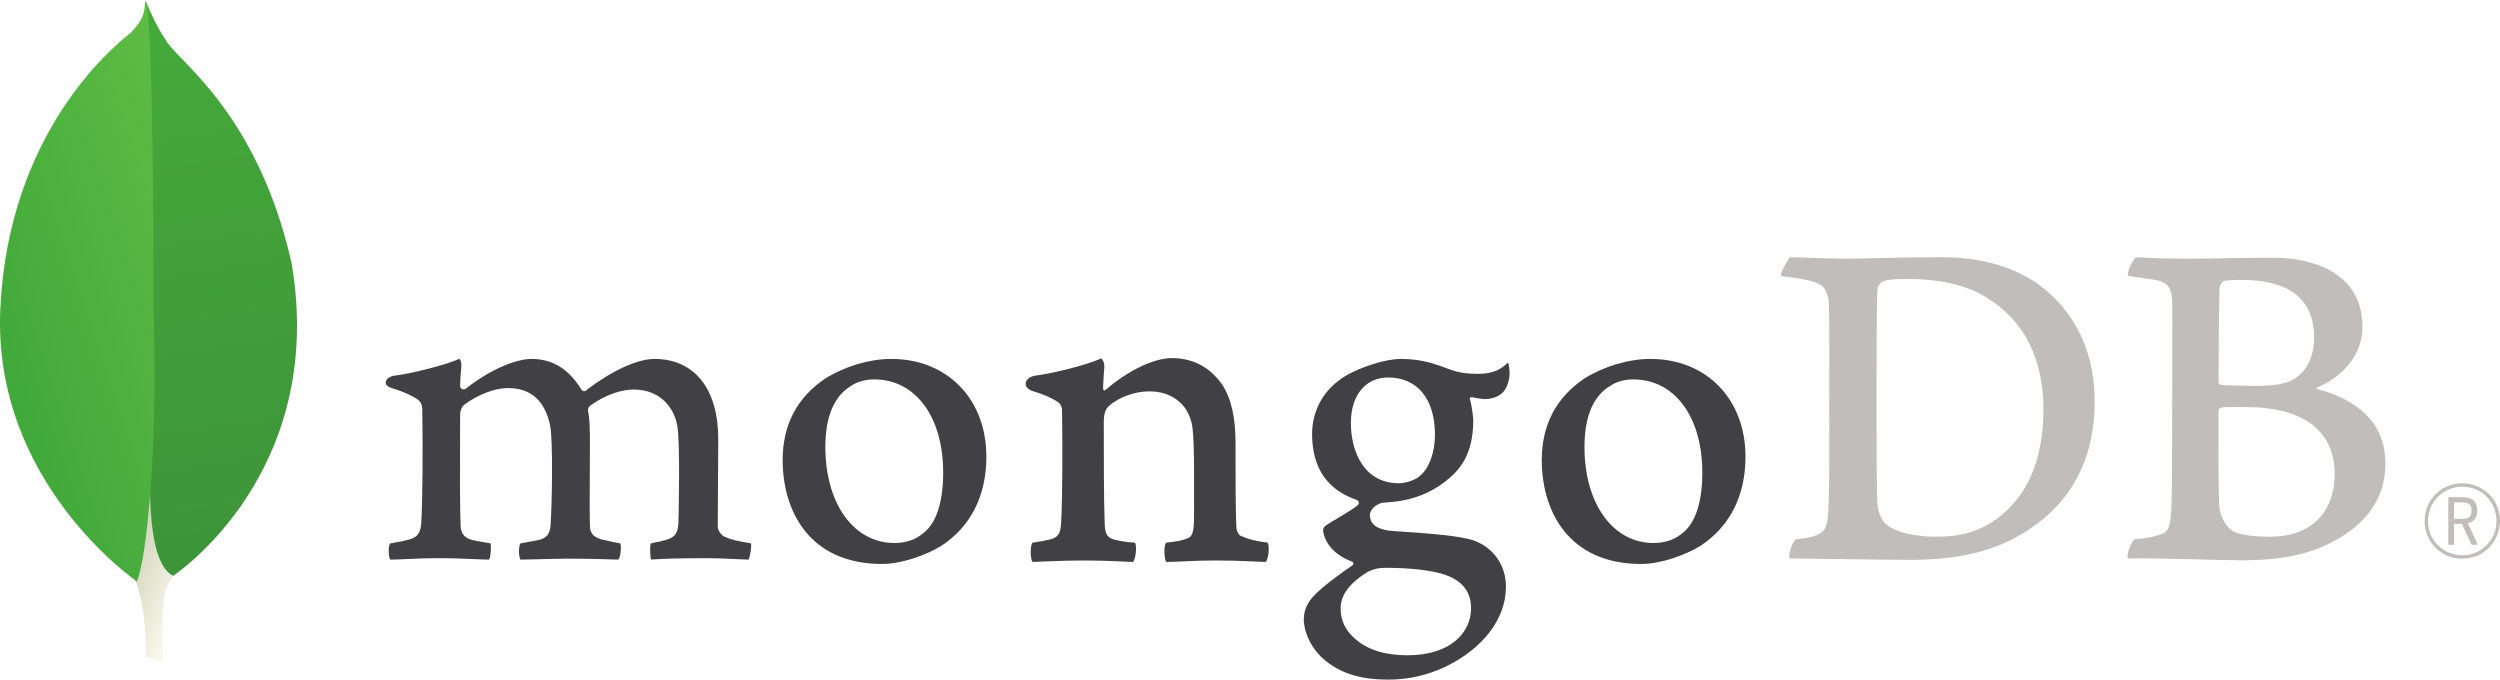
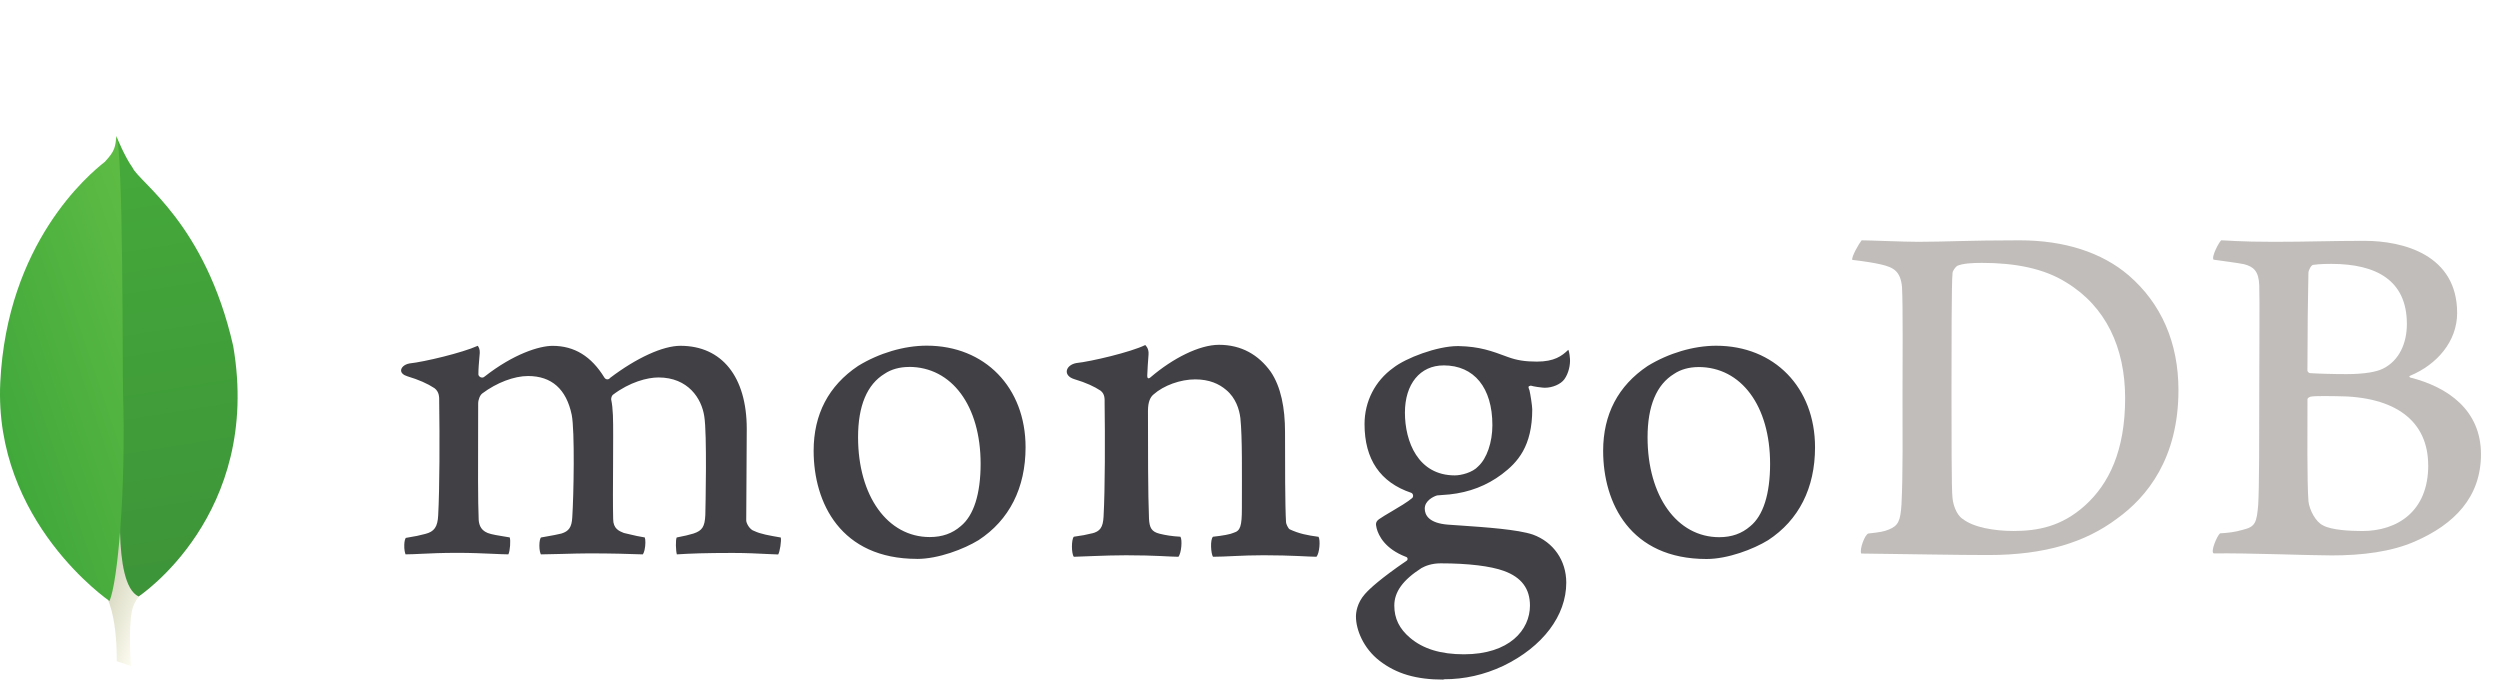
- <svg xmlns="http://www.w3.org/2000/svg" id="svg2" version="1.1" xml:space="preserve" width="526.812" height="143.212" viewBox="0 0 526.812 143.212">
-   <defs id="defs6">
-     <clipPath clipPathUnits="userSpaceOnUse" id="clipPath18">
-       <path d="m 275.945,28.672 -29.961,9.918 c 0,0 3.821,151.64 -50.867,162.258 -36.062,41.785 5.551,1784.892 136.559,5.972 0,0 -44.84,-22.515 -53.328,-60.75 -8.485,-38.261 -2.403,-117.398 -2.403,-117.398 z" id="path20" />
+ <svg xmlns="http://www.w3.org/2000/svg" width="526.813" height="143.212" viewBox="0 0 526.812 143.212">
+   <defs>
+     <clipPath id="a">
+       <path d="M275.945 28.672l-29.96 9.918s3.82 151.64-50.868 162.258c-36.062 41.785 5.55 1784.892 136.56 5.972 0 0-44.84-22.515-53.33-60.75-8.484-38.26-2.402-117.398-2.402-117.398z" />
    </clipPath>
-     <linearGradient x1="0" y1="0" x2="1" y2="0" gradientUnits="userSpaceOnUse" gradientTransform="matrix(344.394,-116.194,-104.815,-309.067,77.7619,575.995)" spreadMethod="pad" id="linearGradient22">
-       <stop style="stop-opacity:1;stop-color:#929669" offset="0" id="stop24" />
-       <stop style="stop-opacity:1;stop-color:#929669" offset="0.231" id="stop26" />
-       <stop style="stop-opacity:1;stop-color:#fdfcf1" offset="1" id="stop28" />
+     <linearGradient id="b" x2="1" gradientUnits="userSpaceOnUse" gradientTransform="matrix(344.4 -116.2 -104.8 -309.1 77.8 576)">
+       <stop offset="0" stop-color="#929669" />
+       <stop offset=".231" stop-color="#929669" />
+       <stop offset="1" stop-color="#fdfcf1" />
    </linearGradient>
-     <clipPath clipPathUnits="userSpaceOnUse" id="clipPath36">
-       <path d="m 292.098,175.105 c 0,0 260.343,171.469 199.351,527.575 -58.738,258.718 -197.418,343.77 -212.32,376.24 -16.406,22.98 -32.93,63.71 -32.93,63.71 l 11.074,-720.864 c 0,0 -22.906,-220.11 34.825,-246.661 z" id="path38" />
+     <clipPath id="c">
+       <path d="M292.098 175.105s260.343 171.47 199.35 527.575c-58.737 258.718-197.417 343.77-212.32 376.24-16.405 22.98-32.93 63.71-32.93 63.71l11.075-720.864s-22.906-220.11 34.825-246.66z" />
    </clipPath>
-     <linearGradient x1="0" y1="0" x2="1" y2="0" gradientUnits="userSpaceOnUse" gradientTransform="matrix(241.166,-936.211,-1007.33,-161.502,203.932,1135.85)" spreadMethod="pad" id="linearGradient40">
-       <stop style="stop-opacity:1;stop-color:#45aa3a" offset="0" id="stop42" />
-       <stop style="stop-opacity:1;stop-color:#3d9439" offset="1" id="stop44" />
+     <linearGradient id="d" x2="1" gradientUnits="userSpaceOnUse" gradientTransform="matrix(241.2 -936.2 -1007.3 -161.5 203.9 1135.8)">
+       <stop offset="0" stop-color="#45aa3a" />
+       <stop offset="1" stop-color="#3d9439" />
    </linearGradient>
-     <clipPath clipPathUnits="userSpaceOnUse" id="clipPath52">
-       <path d="m 230.742,165.523 c 0,0 -244.211,166.598 -230.16,460.543 C 14.637,920.02 187.121,1064.55 220.715,1090.77 c 21.719,23.15 22.617,32.07 24.297,54.91 15.222,-32.7 12.691,-488.422 14.304,-541.688 6.258,-207.351 -11.484,-399.328 -28.574,-438.469 z" id="path54" />
+     <clipPath id="e">
+       <path d="M230.742 165.523S-13.468 332.12.582 626.066c14.055 293.954 186.54 438.484 220.133 464.704 21.72 23.15 22.617 32.07 24.297 54.91 15.222-32.7 12.69-488.422 14.304-541.688 6.258-207.35-11.484-399.328-28.574-438.47z" />
    </clipPath>
-     <linearGradient x1="0" y1="0" x2="1" y2="0" gradientUnits="userSpaceOnUse" gradientTransform="matrix(422.095,95.9042,131.897,-394.11,-25.0834,595.855)" spreadMethod="pad" id="linearGradient56">
-       <stop style="stop-opacity:1;stop-color:#41a83b" offset="0" id="stop58" />
-       <stop style="stop-opacity:1;stop-color:#5ebc44" offset="1" id="stop60" />
+     <linearGradient id="f" x2="1" gradientUnits="userSpaceOnUse" gradientTransform="matrix(422.1 95.9 131.9 -394.1 -25.1 595.9)">
+       <stop offset="0" stop-color="#41a83b" />
+       <stop offset="1" stop-color="#5ebc44" />
    </linearGradient>
  </defs>
-   <g id="g10" transform="matrix(1.25,0,0,-1.25,0,143.2125)">
-     <g id="g12" transform="scale(0.1,0.1)">
-       <g id="g14">
-         <g id="g16" clip-path="url(#clipPath18)">
-           <path d="m 275.945,28.672 -29.961,9.918 c 0,0 3.821,151.64 -50.867,162.258 -36.062,41.785 5.551,1784.892 136.559,5.972 0,0 -44.84,-22.515 -53.328,-60.75 -8.485,-38.261 -2.403,-117.398 -2.403,-117.398" style="fill:url(#linearGradient22);fill-opacity:1;fill-rule:nonzero;stroke:none" id="path30" />
-         </g>
-       </g>
-       <g id="g32">
-         <g id="g34" clip-path="url(#clipPath36)">
-           <path d="m 292.098,175.105 c 0,0 260.343,171.469 199.351,527.575 -58.738,258.718 -197.418,343.77 -212.32,376.24 -16.406,22.98 -32.93,63.71 -32.93,63.71 l 11.074,-720.864 c 0,0 -22.906,-220.11 34.825,-246.661" style="fill:url(#linearGradient40);fill-opacity:1;fill-rule:nonzero;stroke:none" id="path46" />
-         </g>
-       </g>
-       <g id="g48">
-         <g id="g50" clip-path="url(#clipPath52)">
-           <path d="m 230.742,165.523 c 0,0 -244.211,166.598 -230.16,460.543 C 14.637,920.02 187.121,1064.55 220.715,1090.77 c 21.719,23.15 22.617,32.07 24.297,54.91 15.222,-32.7 12.691,-488.422 14.304,-541.688 6.258,-207.351 -11.484,-399.328 -28.574,-438.469" style="fill:url(#linearGradient56);fill-opacity:1;fill-rule:nonzero;stroke:none" id="path62" />
-         </g>
-       </g>
-       <path d="m 3181.61,260.406 c 17.27,-13.812 51.81,-19.5 82.26,-19.5 39.48,0 78.14,7.324 115.97,41.426 38.65,34.945 64.98,88.555 64.98,173.848 0,82.047 -31.26,148.66 -95.41,187.652 -36.2,22.742 -83.07,31.672 -136.54,31.672 -15.63,0 -31.26,-0.809 -40.31,-4.867 -2.47,-1.625 -7.41,-8.125 -7.41,-11.383 -1.64,-14.617 -1.64,-125.902 -1.64,-191.699 0,-67.422 0,-161.653 1.64,-173.035 0.84,-9.743 5.76,-26.801 16.46,-34.114 z m -164.18,451.657 c 13.98,0 67.11,-2.434 91.8,-2.434 46.06,0 78.13,2.434 164.49,2.434 72.39,0 133.27,-19.497 176.86,-56.86 52.65,-45.496 80.61,-108.855 80.61,-186.023 0,-109.668 -50.17,-173.028 -100.34,-208.774 -50.19,-37.359 -115.17,-58.484 -208.11,-58.484 -49.36,0 -134.09,1.625 -204.83,2.426 l -0.97,0 c -3.28,6.511 6.06,31.84 11.85,32.5 19.12,2.164 24.3,2.898 33.18,6.554 14.93,6.145 18.46,13.754 20.12,40.567 2.45,50.355 1.64,110.469 1.64,178.711 0,48.734 0.81,143.781 -0.83,173.84 -2.47,25.179 -13.14,31.671 -34.54,36.554 -10.7,2.43 -25.5,4.871 -46.06,7.309 -1.65,4.871 11.02,26.812 15.13,31.68" style="fill:#c0bdba;fill-opacity:1;fill-rule:nonzero;stroke:none" id="path64" />
-       <path d="m 3749.01,672.254 c -3.28,-0.813 -7.4,-8.938 -7.4,-13 -0.81,-29.234 -1.63,-105.594 -1.63,-158.391 0,-1.625 2.45,-4.062 4.11,-4.062 10.69,-0.821 37,-1.633 59.21,-1.633 31.26,0 49.37,4.07 59.23,8.945 26.32,12.989 38.65,41.422 38.65,72.289 0,70.672 -49.35,97.485 -122.54,97.485 -4.94,0 -18.93,0 -29.63,-1.633 z m 186.72,-324.93 c 0,71.485 -52.63,112.098 -148.88,112.098 -4.11,0 -34.55,0.82 -41.95,-0.813 -2.47,-0.804 -4.92,-2.429 -4.92,-4.054 0,-51.184 -0.84,-133.227 1.63,-165.711 1.65,-13.813 11.53,-33.313 23.86,-38.996 13.17,-7.317 42.76,-8.942 63.33,-8.942 56.76,0 106.93,31.688 106.93,106.418 z m -335.27,364.739 c 7.4,0 29.3,-2.434 85.22,-2.434 52.65,0 95.41,1.617 146.41,1.617 63.33,0 150.52,-22.742 150.52,-116.973 0,-46.3 -32.89,-83.671 -75.66,-101.543 -2.47,-0.812 -2.47,-2.437 0,-3.25 60.87,-15.425 114.33,-52.796 114.33,-124.281 0,-69.859 -43.59,-113.73 -106.93,-141.351 -38.66,-17.051 -86.36,-22.739 -134.91,-22.739 -37.01,0 -136.19,4.063 -191.31,3.239 -5.77,2.449 5.28,28.445 10.2,32.5 13.17,0.808 23.32,1.757 37.31,5.82 19.73,4.875 22.07,11.238 24.54,40.484 1.66,25.176 1.66,115.348 1.66,179.528 0,87.73 0.81,147.027 0,176.269 -0.84,22.75 -9.06,30.063 -24.69,34.125 -12.33,2.43 -32.89,4.871 -49.34,7.309 -4.13,4.062 8.54,28.43 12.65,31.68" style="fill:#c0bdba;fill-opacity:1;fill-rule:nonzero;stroke:none" id="path66" />
-       <path d="m 657.82,202.277 c -1.371,2.188 -2.82,8.649 -2.515,16.422 0.226,5.91 1.398,9.664 2.508,10.949 15.511,2.45 22.855,4.102 31.574,6.434 14.543,3.606 20.023,11.461 20.879,30.059 2.386,43.812 2.527,125.964 1.652,183.742 l 0.012,1.703 c 0.066,6.195 0.164,14.672 -7.621,20.648 -11.407,7.516 -25.629,13.731 -43.625,19.129 -6.887,2.039 -10.696,5.66 -10.493,9.895 0.215,4.07 4.536,9.246 13.516,10.976 23.816,2.457 86.27,17.325 110.773,28.629 1.45,-1.761 3.739,-5.582 3.297,-11.672 -0.183,-2.562 -0.41,-5.242 -0.632,-8.019 -0.7,-8.164 -1.481,-17.418 -1.481,-26.645 0,-2.718 2.945,-5.293 6.07,-5.293 1.59,0 3.059,0.621 4.254,1.801 46.703,36.551 88.473,49.598 109.977,49.598 35.336,0 62.832,-16.867 84.086,-51.543 1.246,-1.836 2.918,-2.805 4.789,-2.805 1.781,0 3.465,0.918 4.453,2.391 42.947,32.535 85.507,51.957 113.957,51.957 67.34,0 107.56,-50.352 107.56,-134.66 0,-24.227 -0.25,-54.934 -0.46,-83.602 -0.21,-25.148 -0.38,-48.726 -0.38,-65.039 0,-3.957 5.29,-14.926 13.28,-17.121 9.84,-4.789 24.07,-7.234 42.03,-10.332 l 0.69,-0.113 c 1.37,-4.828 -1.49,-23.629 -4.23,-27.477 -4.45,0.035 -10.63,0.356 -18.32,0.742 -13.98,0.719 -33.14,1.684 -55.45,1.684 -44.74,0 -68.12,-0.879 -90.45,-2.32 -1.68,5.578 -2.27,23.57 -0.22,27.32 13.02,2.437 19.46,4.082 27.28,6.394 14.24,4.692 18.34,11.141 19.17,30.032 0.33,13.445 2.91,131.679 -1.67,159.754 -4.22,29.093 -26.18,63.148 -74.19,63.148 -17.81,0 -46.59,-7.398 -74.023,-28.176 -1.703,-1.652 -2.683,-4.863 -2.683,-6.972 l 0.05,-0.54 c 3.231,-15.156 3.231,-32.828 3.231,-59.57 0,-15.238 -0.098,-31.41 -0.184,-47.465 -0.187,-32.597 -0.363,-63.379 0.184,-86.632 0,-15.852 9.595,-19.633 17.315,-22.688 4.19,-0.93 7.52,-1.73 10.85,-2.523 6.47,-1.559 13.15,-3.164 23.06,-4.75 1.35,-3.125 1.47,-12.457 -0.39,-20.438 -1.04,-4.41 -2.23,-6.351 -2.86,-6.984 -24.88,0.851 -50.413,1.597 -87.245,1.597 -11.164,0 -29.398,-0.48 -45.48,-0.91 -13.035,-0.347 -25.383,-0.687 -32.399,-0.715 -1.015,1.606 -2.437,6.75 -2.437,14.161 0,6.886 1.266,11.742 2.566,13.238 3.457,0.64 6.75,1.222 9.891,1.781 8.641,1.539 16.102,2.852 23.262,4.613 12.191,3.715 16.765,10.485 17.656,25.969 2.379,36.152 4.238,140.289 -0.883,166.371 -8.715,41.852 -32.57,63.059 -70.883,63.059 -22.465,0 -50.816,-10.793 -74,-28.153 -3.886,-2.863 -6.824,-10.07 -6.824,-16.722 0,-12.399 -0.039,-27.168 -0.09,-43 -0.156,-52.305 -0.34,-117.403 0.934,-145.578 0.781,-8.657 3.797,-18.965 20.144,-22.766 3.563,-0.996 9.743,-2.031 16.903,-3.211 4.121,-0.687 8.629,-1.434 13.261,-2.266 1.664,-4.476 0.645,-22.031 -2.207,-27.496 -7.144,0.047 -15.941,0.457 -26.031,0.899 -15.414,0.679 -34.578,1.539 -56.426,1.539 -25.707,0 -43.609,-0.86 -57.984,-1.539 -9.641,-0.453 -18.004,-0.86 -26.348,-0.899 l 0,0" style="fill:#414044;fill-opacity:1;fill-rule:nonzero;stroke:none" id="path68" />
-       <path d="m 1473.84,506.094 c -14.97,0 -28.95,-3.918 -39.35,-11.035 -28.56,-17.352 -43.1,-51.996 -43.1,-102.887 0,-95.305 47.78,-161.856 116.17,-161.856 20.18,0 36.63,5.793 50.3,17.719 21.02,17.129 32.16,52.11 32.16,101.09 0,93.891 -46.69,156.969 -116.18,156.969 l 0,0 z m 13.17,-311.129 c -123.58,0 -167.61,90.547 -167.61,175.269 0,59.184 24.23,105.461 72.04,137.532 33.98,20.863 74.55,32.867 111.2,32.867 94.31,0 160.19,-67.731 160.19,-164.719 0,-65.941 -26.33,-117.984 -76.12,-150.512 -23.88,-14.632 -65.31,-30.437 -99.7,-30.437 l 0,0" style="fill:#414044;fill-opacity:1;fill-rule:nonzero;stroke:none" id="path70" />
-       <path d="m 2753.57,506.094 c -14.99,0 -28.98,-3.918 -39.37,-11.035 -28.55,-17.352 -43.09,-51.985 -43.09,-102.887 0,-95.305 47.76,-161.856 116.17,-161.856 20.18,0 36.63,5.793 50.3,17.727 21.01,17.121 32.16,52.094 32.16,101.07 0,93.895 -46.69,156.981 -116.17,156.981 l 0,0 z m 13.16,-311.129 c -123.59,0 -167.62,90.539 -167.62,175.262 0,59.199 24.25,105.48 72.06,137.55 33.97,20.86 74.54,32.856 111.18,32.856 94.32,0 160.2,-67.742 160.2,-164.711 0,-65.957 -26.33,-118 -76.12,-150.508 -23.88,-14.644 -65.3,-30.449 -99.7,-30.449 l 0,0" style="fill:#414044;fill-opacity:1;fill-rule:nonzero;stroke:none" id="path72" />
-       <path d="m 2340.02,509.336 c -38.09,0 -62.71,-30.051 -62.71,-76.555 0,-46.933 21.17,-101.734 80.82,-101.734 10.24,0 28.81,4.547 38.01,14.68 13.86,12.718 22.91,39 22.91,66.753 0,60.653 -29.55,96.856 -79.03,96.856 l 0,0 z m -4.92,-320.859 c -14.31,0 -24.72,-4.161 -30.94,-7.649 -30.15,-19.308 -44.13,-38.59 -44.13,-60.789 0,-20.937 8.14,-37.57 25.62,-52.359 21.17,-17.918 49.72,-26.641 87.28,-26.641 73.86,0 106.98,39.68 106.98,79 0,27.363 -13.75,45.707 -42.03,56.078 -21.8,7.957 -58.21,12.36 -102.78,12.36 l 0,0 z M 2340.02,0 c -44.36,0 -76.33,9.352 -103.64,30.34 -26.56,20.48 -38.46,50.852 -38.46,71.84 0,6.031 1.43,21.629 14.55,36.531 7.74,8.777 25.64,25.199 67,53.613 1.27,0.477 2.15,1.731 2.15,3.25 0,1.696 -1.09,3.067 -2.59,3.387 -34.09,13.039 -44.37,34.43 -47.47,46.039 -0.05,0.414 -0.19,1.082 -0.34,1.789 -0.98,4.555 -1.89,8.859 4.27,13.277 4.77,3.403 12.44,7.942 20.56,12.727 11.98,7.07 25.56,15.082 33.08,21.52 1.19,1.16 1.67,2.863 1.39,4.566 -0.29,1.723 -1.29,3.133 -2.76,3.859 -50.45,16.934 -75.85,54.364 -75.85,111.367 0,36.801 16.99,70.063 46.6,91.274 20.29,16.016 71.22,35.273 104.21,35.273 l 1.92,-0.019 c 33.95,-0.805 53.08,-7.903 79.56,-17.699 14.38,-5.321 27.99,-7.477 47.03,-7.477 28.1,0 40.37,8.895 50.9,19.109 0.6,-1.265 2.04,-5.281 2.68,-14.527 0.67,-9.43 -1.91,-23.402 -9.13,-33.375 -5.75,-7.949 -19.06,-13.715 -31.63,-13.715 -1.26,0 -2.5,0.059 -3.69,0.184 -12.94,1.269 -19.02,3.152 -19.08,3.183 l -3.17,-1.105 c -1,-1.457 -0.35,-3.082 0.47,-5.133 0.2,-0.492 0.4,-0.961 0.47,-1.269 1.65,-6.575 4.58,-25.774 4.58,-31.153 0,-59.777 -23.61,-85.851 -49.13,-105.129 -24.35,-18.355 -52.81,-29.394 -84.89,-32.777 l -0.03,0 c -0.65,0 -3.69,-0.273 -9.82,-0.812 -3.95,-0.36 -8.87,-0.805 -9.6,-0.805 l -0.72,-0.094 c -5.58,-1.578 -20.04,-8.445 -20.04,-21.23 0,-10.641 6.56,-23.821 37.83,-26.18 6.34,-0.477 13.14,-0.949 20.24,-1.434 41.29,-2.871 92.85,-6.449 117.12,-14.672 33.38,-12.148 54.15,-42.011 54.15,-77.933 0,-53.649 -38.19,-104.09 -102.14,-134.91 C 2405.58,7.09 2374.08,0 2340.02,0 l 0,0" style="fill:#414044;fill-opacity:1;fill-rule:nonzero;stroke:none" id="path74" />
-       <path d="m 2137.12,230.887 c -18.09,2.437 -31.26,4.875 -46.88,12.183 -2.47,1.625 -5.77,8.938 -5.77,11.375 -1.65,25.184 -1.65,98.293 -1.65,146.215 0,38.996 -6.57,73.11 -23.02,97.492 -19.74,27.614 -47.7,43.86 -83.9,43.86 -32.07,0 -74.85,-21.934 -110.21,-51.992 -0.83,-0.813 -6.26,-5.961 -6.14,2.039 0.12,7.988 1.36,24.25 2.1,34.488 0.75,10.234 -5.39,15.058 -5.39,15.058 -23.03,-11.371 -87.89,-26.769 -111.84,-29.246 -17.51,-3.367 -21.92,-20.179 -3.28,-25.984 l 0,-0.004 c 0,-0.027 0.18,-0.058 0.28,-0.09 19.51,-5.863 32.65,-12.129 42.46,-18.593 7.41,-5.688 6.58,-13.813 6.58,-20.313 0.82,-54.422 0.82,-138.102 -1.65,-183.586 -0.82,-17.875 -5.76,-24.363 -18.92,-27.621 l 1.2,0.402 c -9.87,-2.425 -18.1,-4.058 -30.43,-5.683 -4.12,-4.055 -4.12,-27.614 -0.01,-32.496 8.23,0 50.19,2.445 84.73,2.445 47.7,0 72.38,-2.445 84.72,-2.445 4.93,5.695 6.58,27.629 3.29,32.496 -13.99,0.812 -23.86,2.437 -33.73,4.875 -13.16,3.25 -16.45,9.746 -17.26,24.371 -1.65,38.176 -1.65,119.406 -1.65,174.652 0,15.434 4.11,22.746 9.05,26.809 16.44,14.625 43.59,24.359 67.45,24.359 23.02,0 38.65,-7.308 50.17,-17.047 15.63,-13 21.38,-31.683 23.03,-45.496 3.29,-30.875 2.46,-92.605 2.46,-146.219 0,-29.246 -2.46,-36.558 -13.15,-39.804 -4.94,-2.442 -18.1,-4.875 -33.73,-6.5 -4.93,-4.867 -3.29,-27.614 0,-32.496 21.39,0 46.07,2.445 82.25,2.445 45.25,0 74.03,-2.445 85.55,-2.445 4.93,5.695 6.57,26.82 3.29,32.496" style="fill:#414044;fill-opacity:1;fill-rule:nonzero;stroke:none" id="path76" />
-       <path d="m 4137.01,270.969 13.92,0 c 11.25,0 15.53,3.926 15.53,14.097 0,10.344 -4.11,13.747 -16.78,13.747 l -12.67,0 0,-27.844 z m 29.63,-43.727 -16.42,35.344 -13.21,0 0,-35.344 -9.64,0 0,80.317 23.75,0 c 17.66,0 24.98,-7.86 24.98,-22.493 0,-11.769 -5.54,-19.269 -15.88,-21.421 l 16.95,-36.403 -10.53,0 z m -15.52,97.973 c -32.32,0 -58.01,-25.516 -58.01,-57.992 0,-31.942 25.69,-57.649 57.82,-57.649 31.95,0 57.65,25.707 57.65,57.649 0,32.652 -24.98,57.992 -57.46,57.992 z m -0.19,-121.352 c -35.69,0 -63.53,27.844 -63.53,63.532 0,35.878 27.84,63.531 63.72,63.531 34.98,0 63.34,-28.016 63.34,-62.629 0,-36.227 -27.83,-64.434 -63.53,-64.434" style="fill:#c0bdba;fill-opacity:1;fill-rule:nonzero;stroke:none" id="path78" />
-     </g>
+   <g clip-path="url(#a)" transform="matrix(.1 0 0 -.1 0 143.2)">
+     <path fill="url(#b)" d="M275.945 28.672l-29.96 9.918s3.82 151.64-50.868 162.258c-36.062 41.785 5.55 1784.892 136.56 5.972 0 0-44.84-22.515-53.33-60.75-8.484-38.26-2.402-117.398-2.402-117.398" />
  </g>
+   <g clip-path="url(#c)" transform="matrix(.1 0 0 -.1 0 143.2)">
+     <path fill="url(#d)" d="M292.098 175.105s260.343 171.47 199.35 527.575c-58.737 258.718-197.417 343.77-212.32 376.24-16.405 22.98-32.93 63.71-32.93 63.71l11.075-720.864s-22.906-220.11 34.825-246.66" />
+   </g>
+   <g clip-path="url(#e)" transform="matrix(.1 0 0 -.1 0 143.2)">
+     <path fill="url(#f)" d="M230.742 165.523S-13.468 332.12.582 626.066c14.055 293.954 186.54 438.484 220.133 464.704 21.72 23.15 22.617 32.07 24.297 54.91 15.222-32.7 12.69-488.422 14.304-541.688 6.258-207.35-11.484-399.328-28.574-438.47" />
+   </g>
+   <path fill="#c0bdba" d="M413.61 109.357c2.244 1.796 6.735 2.535 10.693 2.535 5.133 0 10.158-.952 15.076-5.385 5.02-4.543 8.44-11.512 8.44-22.6 0-10.667-4.07-19.326-12.41-24.395-4.71-2.957-10.8-4.118-17.75-4.118-2.03 0-4.07.106-5.24.633-.32.21-.97 1.056-.97 1.48-.22 1.9-.22 16.367-.22 24.92 0 8.766 0 21.016.21 22.495.11 1.267.74 3.485 2.14 4.435zm-21.344-58.715c1.817 0 8.724.316 11.934.316 5.988 0 10.157-.316 21.384-.316 9.41 0 17.325 2.534 22.99 7.392 6.846 5.914 10.48 14.15 10.48 24.183 0 14.256-6.52 22.493-13.043 27.14-6.52 4.857-14.97 7.603-27.05 7.603-6.41 0-17.43-.21-26.63-.315h-.12c-.42-.847.79-4.14 1.54-4.225 2.49-.282 3.16-.377 4.32-.852 1.94-.8 2.4-1.788 2.62-5.274.32-6.546.22-14.36.22-23.232 0-6.336.11-18.692-.11-22.6-.32-3.273-1.71-4.117-4.49-4.752-1.39-.316-3.31-.633-5.99-.95-.21-.633 1.44-3.485 1.97-4.118m95.11 5.175c-.42.106-.96 1.162-.96 1.69-.1 3.8-.21 13.727-.21 20.59 0 .212.32.53.54.53 1.39.106 4.81.21 7.7.21 4.06 0 6.42-.528 7.7-1.162 3.42-1.688 5.02-5.385 5.02-9.397 0-9.188-6.41-12.673-15.93-12.673-.64 0-2.46 0-3.85.212zm24.28 42.24c0-9.292-6.84-14.572-19.35-14.572-.53 0-4.49-.106-5.45.106-.32.11-.64.32-.64.53 0 6.66-.11 17.32.21 21.54.22 1.8 1.5 4.33 3.1 5.07 1.72.95 5.56 1.17 8.24 1.17 7.38 0 13.9-4.12 13.9-13.83zm-43.59-47.414c.97 0 3.81.316 11.08.316 6.85 0 12.41-.21 19.04-.21 8.24 0 19.57 2.95 19.57 15.2 0 6.02-4.28 10.87-9.84 13.2-.32.1-.32.31 0 .42 7.91 2 14.86 6.86 14.86 16.15 0 9.08-5.66 14.78-13.9 18.37-5.02 2.21-11.22 2.95-17.54 2.95-4.81 0-17.7-.53-24.87-.42-.75-.32.69-3.7 1.33-4.23 1.72-.11 3.04-.23 4.85-.76 2.57-.63 2.87-1.46 3.19-5.26.22-3.27.22-15 .22-23.34 0-11.41.11-19.12 0-22.92-.11-2.96-1.18-3.91-3.21-4.44-1.6-.32-4.27-.63-6.41-.95-.53-.53 1.11-3.7 1.65-4.12" />
+   <path fill="#414044" d="M85.517 116.914c-.18-.284-.367-1.124-.327-2.135.03-.77.18-1.26.326-1.43 2.016-.32 2.97-.54 4.104-.84 1.89-.47 2.603-1.49 2.715-3.91.31-5.7.328-16.38.214-23.89v-.22c.01-.81.02-1.91-.99-2.69-1.49-.98-3.34-1.79-5.67-2.49-.9-.27-1.4-.74-1.37-1.29.03-.53.59-1.2 1.75-1.43 3.09-.32 11.21-2.26 14.4-3.72.19.23.48.72.43 1.51l-.09 1.04c-.09 1.06-.2 2.26-.2 3.46 0 .35.38.69.79.69.2 0 .39-.08.55-.24 6.07-4.75 11.5-6.45 14.29-6.45 4.59 0 8.17 2.19 10.93 6.7.16.24.38.36.62.36.23 0 .45-.12.58-.31 5.58-4.23 11.12-6.76 14.81-6.76 8.75 0 13.98 6.54 13.98 17.5 0 3.15-.03 7.14-.06 10.86-.03 3.27-.05 6.33-.05 8.46 0 .51.69 1.94 1.73 2.22 1.28.62 3.13.94 5.46 1.34l.09.02c.17.62-.2 3.07-.55 3.57-.58-.01-1.39-.05-2.38-.1-1.82-.09-4.31-.22-7.21-.22-5.82 0-8.86.12-11.76.3-.22-.73-.3-3.07-.03-3.56 1.69-.32 2.53-.53 3.54-.83 1.85-.61 2.38-1.45 2.49-3.91.04-1.75.38-17.12-.22-20.77-.55-3.78-3.41-8.21-9.65-8.21-2.32 0-6.06.96-9.62 3.663-.23.215-.35.63-.35.907v.07c.42 1.97.42 4.27.42 7.74 0 1.98-.01 4.09-.02 6.17-.03 4.24-.05 8.24.02 11.27 0 2.06 1.25 2.55 2.25 2.95.55.12.98.224 1.41.33.84.2 1.71.41 3 .613.17.41.19 1.62-.05 2.66-.14.57-.29.826-.37.91-3.23-.11-6.55-.21-11.34-.21-1.45 0-3.82.06-5.91.12-1.7.045-3.3.09-4.22.09-.13-.21-.32-.88-.32-1.84 0-.895.16-1.53.33-1.72.45-.08.88-.16 1.29-.23 1.12-.2 2.09-.37 3.02-.6 1.58-.48 2.18-1.36 2.29-3.375.31-4.7.55-18.23-.11-21.62-1.13-5.44-4.23-8.2-9.217-8.2-2.92 0-6.6 1.4-9.62 3.66-.5.37-.88 1.31-.88 2.17 0 1.61-.01 3.53-.01 5.59-.025 6.8-.05 15.26.12 18.92.1 1.126.49 2.466 2.62 2.96.46.13 1.26.265 2.193.42.54.09 1.12.18 1.726.29.22.58.085 2.86-.286 3.57-.93-.01-2.07-.06-3.38-.12-2-.09-4.492-.2-7.332-.2-3.34 0-5.67.11-7.533.2-1.255.06-2.34.11-3.427.12m106.08-39.49c-1.948 0-3.765.51-5.117 1.43-3.71 2.254-5.6 6.76-5.6 13.374 0 12.39 6.213 21.04 15.104 21.04 2.625 0 4.764-.756 6.54-2.307 2.73-2.228 4.18-6.776 4.18-13.14 0-12.21-6.07-20.41-15.1-20.41zm1.71 40.442c-16.065 0-21.79-11.77-21.79-22.78 0-7.693 3.15-13.71 9.37-17.88 4.42-2.71 9.694-4.27 14.46-4.27 12.26 0 20.83 8.804 20.83 21.41 0 8.58-3.43 15.34-9.9 19.57-3.1 1.9-8.49 3.96-12.96 3.96m164.65-40.43c-1.95 0-3.77.51-5.12 1.43-3.71 2.26-5.6 6.76-5.6 13.38 0 12.39 6.21 21.04 15.1 21.04 2.622 0 4.76-.76 6.54-2.31 2.73-2.226 4.18-6.77 4.18-13.14 0-12.206-6.07-20.407-15.1-20.407zm1.71 40.446c-16.07 0-21.79-11.77-21.79-22.79 0-7.69 3.15-13.71 9.37-17.88 4.42-2.71 9.69-4.27 14.45-4.27 12.26 0 20.83 8.805 20.83 21.41 0 8.58-3.42 15.34-9.895 19.57-3.1 1.9-8.49 3.96-12.96 3.96M304.205 77c-4.95 0-8.152 3.906-8.152 9.95 0 6.1 2.76 13.226 10.51 13.226 1.33 0 3.75-.59 4.94-1.91 1.81-1.652 2.98-5.07 2.98-8.676 0-7.887-3.84-12.594-10.27-12.594zm-.64 41.71c-1.86 0-3.213.54-4.02.994-3.92 2.51-5.73 5.017-5.73 7.903 0 2.722 1.057 4.884 3.33 6.807 2.75 2.33 6.46 3.463 11.346 3.463 9.61 0 13.91-5.158 13.91-10.27 0-3.557-1.78-5.942-5.46-7.29-2.83-1.035-7.56-1.607-13.36-1.607zm.64 24.5c-5.77 0-9.922-1.214-13.473-3.942-3.46-2.663-5-6.61-5-9.34 0-.783.18-2.81 1.89-4.748 1-1.14 3.33-3.278 8.71-6.97.16-.064.28-.227.28-.425 0-.22-.14-.398-.34-.44-4.43-1.695-5.77-4.476-6.17-5.985l-.05-.232c-.13-.592-.25-1.15.55-1.726.62-.44 1.62-1.03 2.68-1.652 1.56-.92 3.32-1.96 4.3-2.798.16-.15.22-.373.18-.594-.03-.224-.16-.408-.36-.502-6.56-2.2-9.86-7.067-9.86-14.478 0-4.784 2.21-9.108 6.06-11.865 2.64-2.08 9.26-4.584 13.55-4.584h.25c4.42.1 6.9 1.02 10.34 2.3 1.87.69 3.64.97 6.12.97 3.65 0 5.25-1.16 6.62-2.49.08.16.26.68.35 1.89.09 1.22-.25 3.04-1.19 4.33-.75 1.03-2.48 1.78-4.11 1.78-.17 0-.33-.01-.48-.03-1.68-.17-2.48-.41-2.48-.42l-.41.14c-.13.19-.04.4.06.66.03.06.06.12.07.16.21.85.59 3.35.59 4.05 0 7.77-3.07 11.16-6.39 13.66-3.17 2.39-6.87 3.82-11.04 4.26-.086 0-.48.03-1.28.1-.513.05-1.152.1-1.25.1l-.09.01c-.72.2-2.6 1.09-2.6 2.76 0 1.38.86 3.09 4.92 3.4.82.06 1.71.12 2.63.18 5.37.37 12.07.84 15.23 1.91 4.34 1.58 7.04 5.46 7.04 10.13 0 6.97-4.97 13.53-13.28 17.54-4.038 1.89-8.13 2.82-12.56 2.82m-26.37-30.02c-2.35-.32-4.06-.64-6.093-1.59-.32-.21-.75-1.16-.75-1.48-.21-3.28-.21-12.78-.21-19.01 0-5.07-.86-9.51-3-12.68-2.566-3.59-6.2-5.7-10.907-5.7-4.17 0-9.73 2.85-14.33 6.76-.11.104-.814.77-.8-.27.02-1.04.18-3.15.275-4.48.1-1.33-.7-1.96-.7-1.96-3 1.48-11.43 3.48-14.54 3.8-2.28.44-2.85 2.624-.43 3.38s.02.005.033.01c2.54.76 4.246 1.576 5.52 2.42.96.736.86 1.79.86 2.64.1 7.07.1 17.95-.22 23.86-.11 2.33-.75 3.17-2.46 3.59l.155-.05c-1.28.32-2.35.53-3.957.74-.54.53-.54 3.59 0 4.23 1.07 0 6.52-.32 11.01-.32 6.2 0 9.41.32 11.017.32.64-.74.86-3.596.43-4.228-1.813-.1-3.1-.315-4.38-.63-1.71-.42-2.14-1.26-2.243-3.16-.217-4.965-.217-15.525-.217-22.707 0-2.01.538-2.96 1.18-3.49 2.14-1.9 5.67-3.17 8.77-3.17 2.99 0 5.03.95 6.52 2.216 2.04 1.69 2.78 4.12 3 5.92.43 4.01.32 12.04.32 19.01 0 3.8-.32 4.75-1.71 5.17-.64.315-2.35.63-4.38.843-.64.63-.43 3.59 0 4.222 2.78 0 5.99-.32 10.69-.32 5.888 0 9.63.32 11.12.32.64-.74.86-3.49.43-4.23" />
+   <path fill="#c0bdba" d="M537.81 107.984h1.81c1.463 0 2.02-.51 2.02-1.833 0-1.34-.534-1.78-2.182-1.78h-1.647v3.62zm3.853 5.685l-2.134-4.6h-1.72v4.59h-1.26v-10.44h3.09c2.29 0 3.24 1.02 3.24 2.92 0 1.53-.72 2.5-2.07 2.78l2.2 4.73h-1.37zm-2.017-12.74c-4.202 0-7.542 3.31-7.542 7.54 0 4.15 3.34 7.49 7.517 7.49 4.16 0 7.5-3.34 7.5-7.5 0-4.25-3.24-7.54-7.47-7.54zm-.025 15.77c-4.64 0-8.25-3.62-8.25-8.26 0-4.67 3.62-8.26 8.29-8.26 4.55 0 8.24 3.64 8.24 8.14 0 4.71-3.61 8.37-8.26 8.37" />
</svg>
